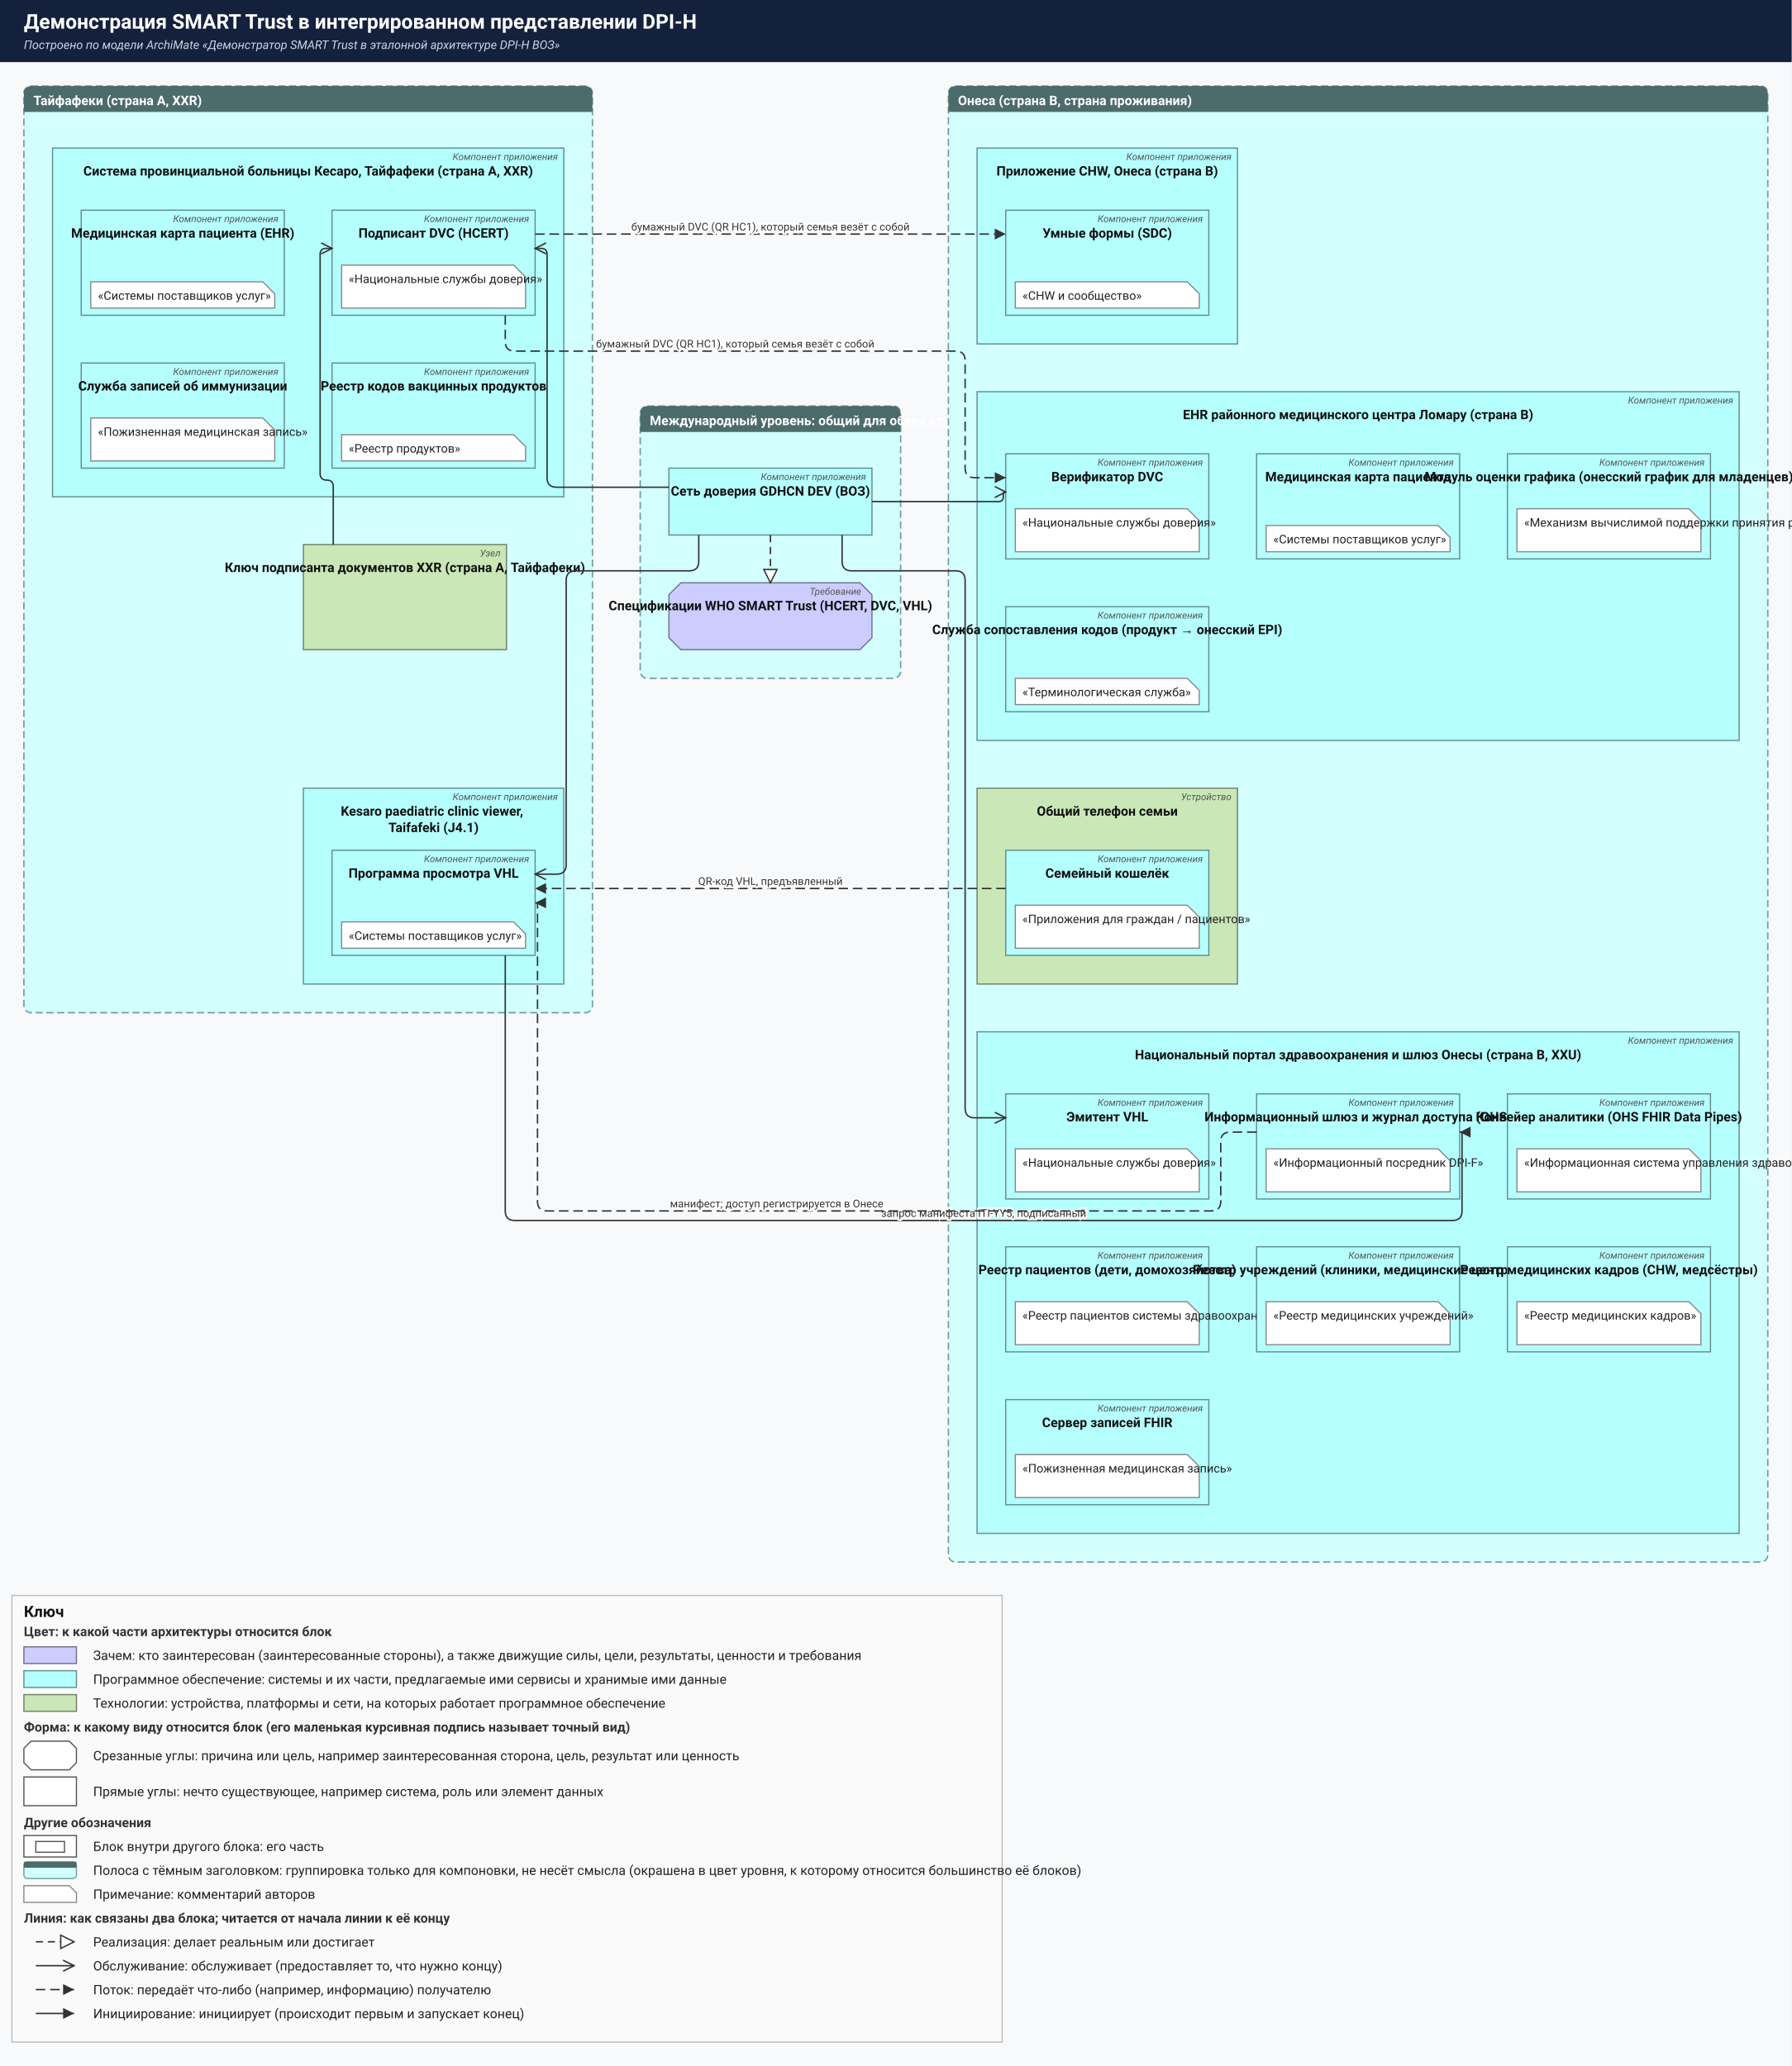
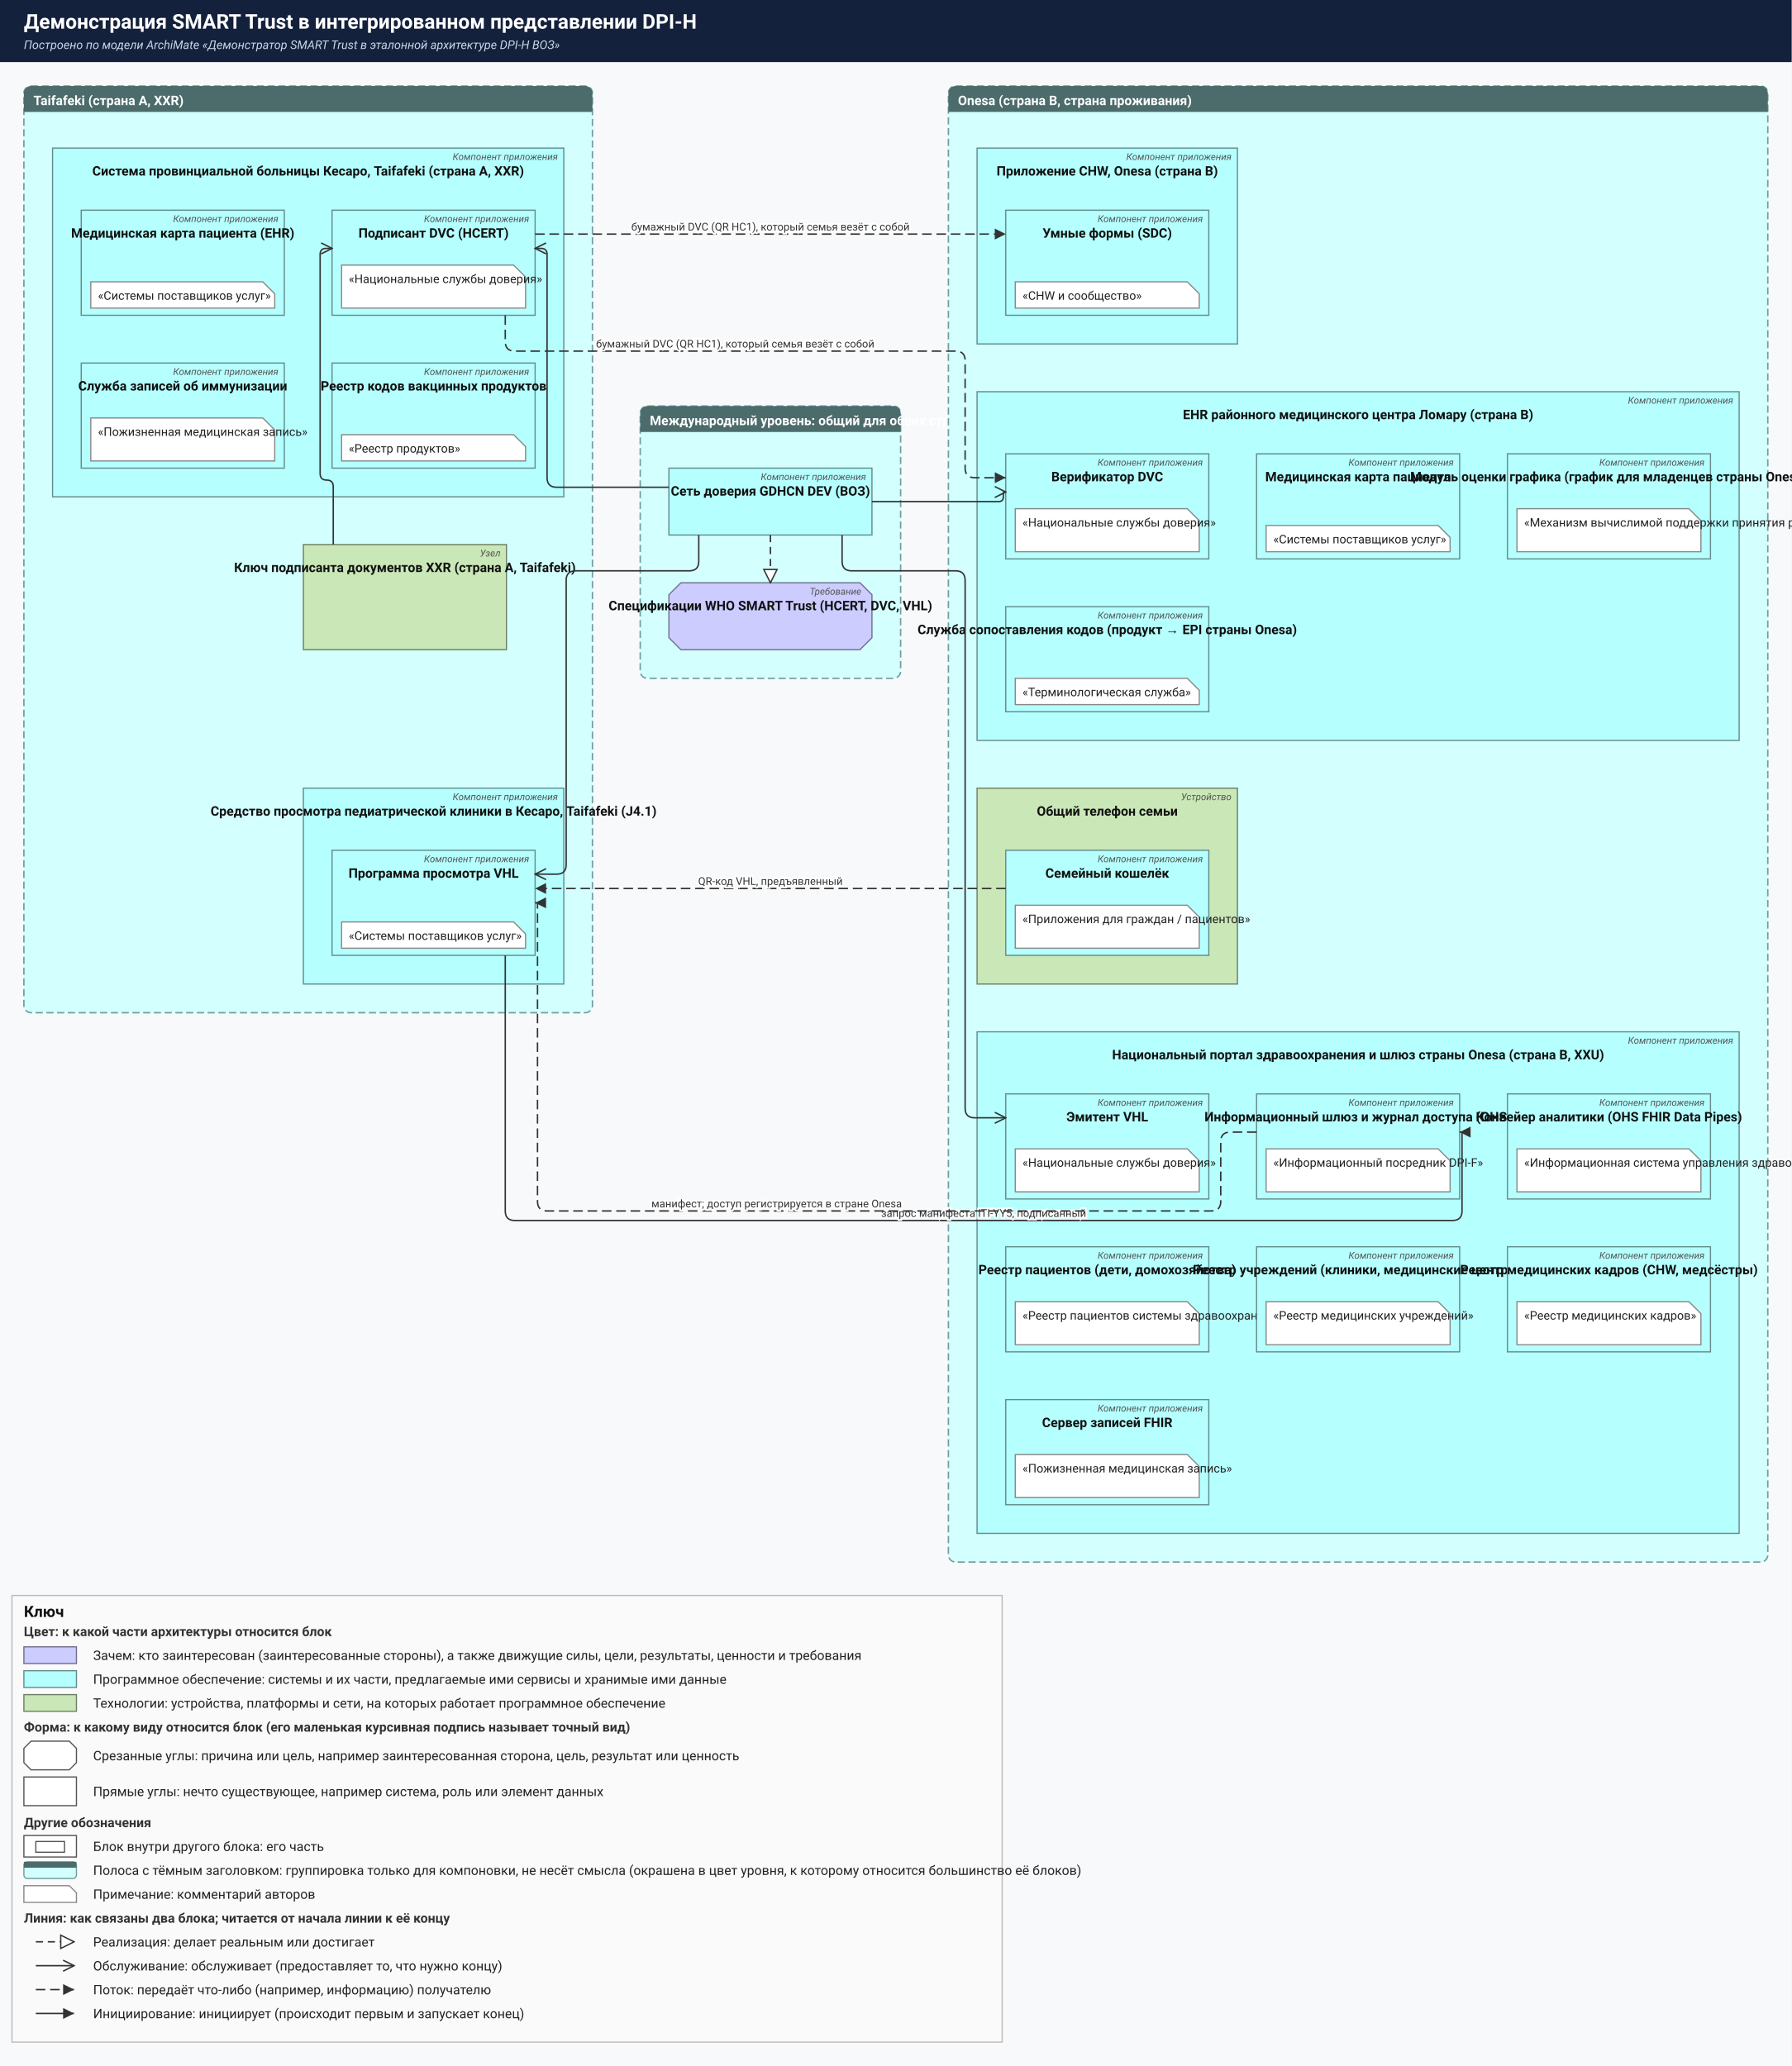
<svg xmlns="http://www.w3.org/2000/svg" viewBox="4 -48 1500 1730" width="1500" height="1730" role="img" aria-labelledby="av-title">
  <style>
.av-name{font:600 11px system-ui, -apple-system, "Segoe UI", Roboto, "Helvetica Neue", Arial, "Noto Sans", sans-serif;fill:#111}
.av-type{font:italic 8px system-ui, -apple-system, "Segoe UI", Roboto, "Helvetica Neue", Arial, "Noto Sans", sans-serif;fill:#555}
.av-group{font:600 11px system-ui, -apple-system, "Segoe UI", Roboto, "Helvetica Neue", Arial, "Noto Sans", sans-serif;fill:#333}
.av-note{font:10px system-ui, -apple-system, "Segoe UI", Roboto, "Helvetica Neue", Arial, "Noto Sans", sans-serif;fill:#222}
.av-key{font:11px system-ui, -apple-system, "Segoe UI", Roboto, "Helvetica Neue", Arial, "Noto Sans", sans-serif;fill:#222}
.av-keyh{font:600 11px system-ui, -apple-system, "Segoe UI", Roboto, "Helvetica Neue", Arial, "Noto Sans", sans-serif;fill:#333}
.av-keyt{font:700 13px system-ui, -apple-system, "Segoe UI", Roboto, "Helvetica Neue", Arial, "Noto Sans", sans-serif;fill:#111}
.av-rel{font:9px system-ui, -apple-system, "Segoe UI", Roboto, "Helvetica Neue", Arial, "Noto Sans", sans-serif;fill:#333;paint-order:stroke;stroke:#fff;stroke-width:3px}
a:hover rect,a:hover polygon,a:focus rect,a:focus polygon{stroke:#06c;stroke-width:2.5}
</style>
  <defs>
    <marker id="arrow-open" viewBox="0 0 12 12" refX="11" refY="6" markerWidth="11" markerHeight="11" orient="auto-start-reverse" markerUnits="userSpaceOnUse">
      <path d="M1 1 L11 6 L1 11" fill="none" stroke="#333" stroke-width="1.3" />
    </marker>
    <marker id="arrow-filled" viewBox="0 0 12 12" refX="11" refY="6" markerWidth="11" markerHeight="11" orient="auto-start-reverse" markerUnits="userSpaceOnUse">
      <path d="M1 1 L11 6 L1 11 Z" fill="#333" />
    </marker>
    <marker id="arrow-small" viewBox="0 0 10 10" refX="9" refY="5" markerWidth="8" markerHeight="8" orient="auto-start-reverse" markerUnits="userSpaceOnUse">
      <path d="M1 1 L9 5 L1 9" fill="none" stroke="#333" stroke-width="1.2" />
    </marker>
    <marker id="triangle-hollow" viewBox="0 0 14 14" refX="13" refY="7" markerWidth="13" markerHeight="13" orient="auto-start-reverse" markerUnits="userSpaceOnUse">
      <path d="M1 1 L13 7 L1 13 Z" fill="#fff" stroke="#333" stroke-width="1.2" />
    </marker>
    <marker id="diamond-filled" viewBox="0 0 16 10" refX="1" refY="5" markerWidth="16" markerHeight="10" orient="auto-start-reverse" markerUnits="userSpaceOnUse">
      <path d="M1 5 L8 1 L15 5 L8 9 Z" fill="#333" />
    </marker>
    <marker id="diamond-hollow" viewBox="0 0 16 10" refX="1" refY="5" markerWidth="16" markerHeight="10" orient="auto-start-reverse" markerUnits="userSpaceOnUse">
      <path d="M1 5 L8 1 L15 5 L8 9 Z" fill="#fff" stroke="#333" stroke-width="1.2" />
    </marker>
    <marker id="dot" viewBox="0 0 8 8" refX="4" refY="4" markerWidth="7" markerHeight="7" orient="auto" markerUnits="userSpaceOnUse">
      <circle cx="4" cy="4" r="3.2" fill="#333" />
    </marker>
    <pattern id="missing" width="8" height="8" patternUnits="userSpaceOnUse" patternTransform="rotate(45)">
      <rect width="8" height="8" fill="#fff" />
      <line x1="0" y1="0" x2="0" y2="8" stroke="#d33" stroke-width="2" />
    </pattern>
  </defs>
  <rect x="4" y="-48" width="1500" height="1730" fill="#f8f9fb" />
  <rect x="4" y="-48" width="1500" height="52" fill="#14213d" />
  <text x="24" y="-24" style="font:700 17px system-ui, -apple-system, &quot;Segoe UI&quot;, Roboto, &quot;Helvetica Neue&quot;, Arial, &quot;Noto Sans&quot;, sans-serif;fill:#fff">Демонстрация SMART Trust в интегрированном представлении DPI-H</text>
  <text x="24" y="-7" style="font:italic 10px system-ui, -apple-system, &quot;Segoe UI&quot;, Roboto, &quot;Helvetica Neue&quot;, Arial, &quot;Noto Sans&quot;, sans-serif;fill:#c9d6e6">Построено по модели ArchiMate «Демонстратор SMART Trust в эталонной архитектуре DPI-H ВОЗ»</text>
  <a href="../../../ru/smart-trust-demo/archimate/0.1.0/element/taifafeki-country-a-xxr/" target="_top">
    <rect x="24" y="24" width="476" height="776" rx="6" fill="#d3ffff" stroke="#709e9e" stroke-width="1.2" stroke-dasharray="6 3" />
    <path d="M24 30 a6 6 0 0 1 6 -6 h464 a6 6 0 0 1 6 6 v15.75 h-476 z" fill="#4c6b6b" />
-     <text class="av-group" x="32" y="40" style="fill:#fff">Тайфафеки (страна A, XXR)</text>
+     <text class="av-group" x="32" y="40" style="fill:#fff">Taifafeki (страна A, XXR)</text>
  </a>
  <a href="../../../ru/smart-trust-demo/archimate/0.1.0/element/kesaro-provincial-hospital-system-taifafeki-country-a-xxr/" target="_top">
    <rect x="48" y="76" width="428" height="292" fill="#b5ffff" stroke="#648c8c" stroke-width="1" />
    <text class="av-type" x="471" y="86" text-anchor="end">Компонент приложения</text>
    <text class="av-name" x="262" y="99" text-anchor="middle">
-       <tspan x="262" dy="0">Система провинциальной больницы Кесаро, Тайфафеки (страна A, XXR)</tspan>
+       <tspan x="262" dy="0">Система провинциальной больницы Кесаро, Taifafeki (страна A, XXR)</tspan>
    </text>
  </a>
  <a href="../../../ru/smart-trust-demo/archimate/0.1.0/element/patient-record-ehr/" target="_top">
    <rect x="72" y="128" width="170" height="88" fill="#b5ffff" stroke="#648c8c" stroke-width="1" />
    <text class="av-type" x="237" y="138" text-anchor="end">Компонент приложения</text>
    <text class="av-name" x="157" y="151" text-anchor="middle">
      <tspan x="157" dy="0">Медицинская карта пациента (EHR)</tspan>
    </text>
  </a>
  <g class="av-n">
    <polygon points="80,188 224,188 234,198 234,210 80,210" fill="#ffffff" stroke="#888" />
    <text class="av-note" x="86" y="203">
      <tspan x="86" dy="0">«Системы поставщиков услуг»</tspan>
    </text>
  </g>
  <a href="../../../ru/smart-trust-demo/archimate/0.1.0/element/dvc-signer-hcert/" target="_top">
    <rect x="282" y="128" width="170" height="88" fill="#b5ffff" stroke="#648c8c" stroke-width="1" />
    <text class="av-type" x="447" y="138" text-anchor="end">Компонент приложения</text>
    <text class="av-name" x="367" y="151" text-anchor="middle">
      <tspan x="367" dy="0">Подписант DVC (HCERT)</tspan>
    </text>
  </a>
  <g class="av-n">
    <polygon points="290,174 434,174 444,184 444,210 290,210" fill="#ffffff" stroke="#888" />
    <text class="av-note" x="296" y="189">
      <tspan x="296" dy="0">«Национальные службы доверия»</tspan>
    </text>
  </g>
  <a href="../../../ru/smart-trust-demo/archimate/0.1.0/element/immunization-record-service/" target="_top">
    <rect x="72" y="256" width="170" height="88" fill="#b5ffff" stroke="#648c8c" stroke-width="1" />
    <text class="av-type" x="237" y="266" text-anchor="end">Компонент приложения</text>
    <text class="av-name" x="157" y="279" text-anchor="middle">
      <tspan x="157" dy="0">Служба записей об иммунизации</tspan>
    </text>
  </a>
  <g class="av-n">
    <polygon points="80,302 224,302 234,312 234,338 80,338" fill="#ffffff" stroke="#888" />
    <text class="av-note" x="86" y="317">
      <tspan x="86" dy="0">«Пожизненная медицинская запись»</tspan>
    </text>
  </g>
  <a href="../../../ru/smart-trust-demo/archimate/0.1.0/element/vaccine-product-code-registry/" target="_top">
    <rect x="282" y="256" width="170" height="88" fill="#b5ffff" stroke="#648c8c" stroke-width="1" />
    <text class="av-type" x="447" y="266" text-anchor="end">Компонент приложения</text>
    <text class="av-name" x="367" y="279" text-anchor="middle">
      <tspan x="367" dy="0">Реестр кодов вакцинных продуктов</tspan>
    </text>
  </a>
  <g class="av-n">
    <polygon points="290,316 434,316 444,326 444,338 290,338" fill="#ffffff" stroke="#888" />
    <text class="av-note" x="296" y="331">
      <tspan x="296" dy="0">«Реестр продуктов»</tspan>
    </text>
  </g>
  <a href="../../../ru/smart-trust-demo/archimate/0.1.0/element/xxr-document-signer-key-country-a-taifafeki/" target="_top">
    <rect x="258" y="408" width="170" height="88" fill="#c9e7b7" stroke="#6f7f65" stroke-width="1" />
    <text class="av-type" x="423" y="418" text-anchor="end">Узел</text>
    <text class="av-name" x="343" y="431" text-anchor="middle">
-       <tspan x="343" dy="0">Ключ подписанта документов XXR (страна A, Тайфафеки)</tspan>
+       <tspan x="343" dy="0">Ключ подписанта документов XXR (страна A, Taifafeki)</tspan>
    </text>
  </a>
  <a href="../../../ru/smart-trust-demo/archimate/0.1.0/element/kesaro-paediatric-clinic-viewer-taifafeki-j4-1/" target="_top">
    <rect x="258" y="612" width="218" height="164" fill="#b5ffff" stroke="#648c8c" stroke-width="1" />
    <text class="av-type" x="471" y="622" text-anchor="end">Компонент приложения</text>
    <text class="av-name" x="367" y="635" text-anchor="middle">
-       <tspan x="367" dy="0">Kesaro paediatric clinic viewer,</tspan>
-       <tspan x="367" dy="13.75">Taifafeki (J4.1)</tspan>
+       <tspan x="367" dy="0">Средство просмотра педиатрической клиники в Кесаро, Taifafeki (J4.1)</tspan>
    </text>
  </a>
  <a href="../../../ru/smart-trust-demo/archimate/0.1.0/element/vhl-viewer/" target="_top">
    <rect x="282" y="664" width="170" height="88" fill="#b5ffff" stroke="#648c8c" stroke-width="1" />
    <text class="av-type" x="447" y="674" text-anchor="end">Компонент приложения</text>
    <text class="av-name" x="367" y="687" text-anchor="middle">
      <tspan x="367" dy="0">Программа просмотра VHL</tspan>
    </text>
  </a>
  <g class="av-n">
    <polygon points="290,724 434,724 444,734 444,746 290,746" fill="#ffffff" stroke="#888" />
    <text class="av-note" x="296" y="739">
      <tspan x="296" dy="0">«Системы поставщиков услуг»</tspan>
    </text>
  </g>
  <a href="../../../ru/smart-trust-demo/archimate/0.1.0/element/international-shared-by-both/" target="_top">
    <rect x="540" y="292" width="218" height="228" rx="6" fill="#d3ffff" stroke="#709e9e" stroke-width="1.2" stroke-dasharray="6 3" />
    <path d="M540 298 a6 6 0 0 1 6 -6 h206 a6 6 0 0 1 6 6 v15.75 h-218 z" fill="#4c6b6b" />
    <text class="av-group" x="548" y="308" style="fill:#fff">Международный уровень: общий для обеих стран</text>
  </a>
  <a href="../../../ru/smart-trust-demo/archimate/0.1.0/element/gdhcn-dev-trust-network-who/" target="_top">
    <rect x="564" y="344" width="170" height="56" fill="#b5ffff" stroke="#648c8c" stroke-width="1" />
    <text class="av-type" x="729" y="354" text-anchor="end">Компонент приложения</text>
    <text class="av-name" x="649" y="367" text-anchor="middle">
      <tspan x="649" dy="0">Сеть доверия GDHCN DEV (ВОЗ)</tspan>
    </text>
  </a>
  <a href="../../../ru/smart-trust-demo/archimate/0.1.0/element/who-smart-trust-specifications-hcert-dvc-vhl/" target="_top">
    <polygon points="574,440 724,440 734,450 734,486 724,496 574,496 564,486 564,450" fill="#ccccff" stroke="#70708c" stroke-width="1" />
    <text class="av-type" x="725" y="450" text-anchor="end">Требование</text>
    <text class="av-name" x="649" y="463" text-anchor="middle">
      <tspan x="649" dy="0">Спецификации WHO SMART Trust (HCERT, DVC, VHL)</tspan>
    </text>
  </a>
  <a href="../../../ru/smart-trust-demo/archimate/0.1.0/element/onesa-country-b-home/" target="_top">
    <rect x="798" y="24" width="686" height="1236" rx="6" fill="#d3ffff" stroke="#709e9e" stroke-width="1.2" stroke-dasharray="6 3" />
    <path d="M798 30 a6 6 0 0 1 6 -6 h674 a6 6 0 0 1 6 6 v15.75 h-686 z" fill="#4c6b6b" />
-     <text class="av-group" x="806" y="40" style="fill:#fff">Онеса (страна B, страна проживания)</text>
+     <text class="av-group" x="806" y="40" style="fill:#fff">Onesa (страна B, страна проживания)</text>
  </a>
  <a href="../../../ru/smart-trust-demo/archimate/0.1.0/element/chw-app-onesa-country-b/" target="_top">
    <rect x="822" y="76" width="218" height="164" fill="#b5ffff" stroke="#648c8c" stroke-width="1" />
    <text class="av-type" x="1035" y="86" text-anchor="end">Компонент приложения</text>
    <text class="av-name" x="931" y="99" text-anchor="middle">
-       <tspan x="931" dy="0">Приложение CHW, Онеса (страна B)</tspan>
+       <tspan x="931" dy="0">Приложение CHW, Onesa (страна B)</tspan>
    </text>
  </a>
  <a href="../../../ru/smart-trust-demo/archimate/0.1.0/element/smart-forms-sdc/" target="_top">
    <rect x="846" y="128" width="170" height="88" fill="#b5ffff" stroke="#648c8c" stroke-width="1" />
    <text class="av-type" x="1011" y="138" text-anchor="end">Компонент приложения</text>
    <text class="av-name" x="931" y="151" text-anchor="middle">
      <tspan x="931" dy="0">Умные формы (SDC)</tspan>
    </text>
  </a>
  <g class="av-n">
    <polygon points="854,188 998,188 1008,198 1008,210 854,210" fill="#ffffff" stroke="#888" />
    <text class="av-note" x="860" y="203">
      <tspan x="860" dy="0">«CHW и сообщество»</tspan>
    </text>
  </g>
  <a href="../../../ru/smart-trust-demo/archimate/0.1.0/element/lomaru-district-health-center-ehr-country-b/" target="_top">
    <rect x="822" y="280" width="638" height="292" fill="#b5ffff" stroke="#648c8c" stroke-width="1" />
    <text class="av-type" x="1455" y="290" text-anchor="end">Компонент приложения</text>
    <text class="av-name" x="1141" y="303" text-anchor="middle">
      <tspan x="1141" dy="0">EHR районного медицинского центра Ломару (страна B)</tspan>
    </text>
  </a>
  <a href="../../../ru/smart-trust-demo/archimate/0.1.0/element/dvc-verifier/" target="_top">
    <rect x="846" y="332" width="170" height="88" fill="#b5ffff" stroke="#648c8c" stroke-width="1" />
    <text class="av-type" x="1011" y="342" text-anchor="end">Компонент приложения</text>
    <text class="av-name" x="931" y="355" text-anchor="middle">
      <tspan x="931" dy="0">Верификатор DVC</tspan>
    </text>
  </a>
  <g class="av-n">
    <polygon points="854,378 998,378 1008,388 1008,414 854,414" fill="#ffffff" stroke="#888" />
    <text class="av-note" x="860" y="393">
      <tspan x="860" dy="0">«Национальные службы доверия»</tspan>
    </text>
  </g>
  <a href="../../../ru/smart-trust-demo/archimate/0.1.0/element/patient-record/" target="_top">
    <rect x="1056" y="332" width="170" height="88" fill="#b5ffff" stroke="#648c8c" stroke-width="1" />
    <text class="av-type" x="1221" y="342" text-anchor="end">Компонент приложения</text>
    <text class="av-name" x="1141" y="355" text-anchor="middle">
      <tspan x="1141" dy="0">Медицинская карта пациента</tspan>
    </text>
  </a>
  <g class="av-n">
    <polygon points="1064,392 1208,392 1218,402 1218,414 1064,414" fill="#ffffff" stroke="#888" />
    <text class="av-note" x="1070" y="407">
      <tspan x="1070" dy="0">«Системы поставщиков услуг»</tspan>
    </text>
  </g>
-   <a href="../../../ru/smart-trust-demo/archimate/0.1.0/element/schedule-evaluator-onesan-infant-schedule/" target="_top">
+   <a href="../../../ru/smart-trust-demo/archimate/0.1.0/element/schedule-evaluator-onesa-infant-schedule/" target="_top">
    <rect x="1266" y="332" width="170" height="88" fill="#b5ffff" stroke="#648c8c" stroke-width="1" />
    <text class="av-type" x="1431" y="342" text-anchor="end">Компонент приложения</text>
    <text class="av-name" x="1351" y="355" text-anchor="middle">
-       <tspan x="1351" dy="0">Модуль оценки графика (онесский график для младенцев)</tspan>
+       <tspan x="1351" dy="0">Модуль оценки графика (график для младенцев страны Onesa)</tspan>
    </text>
  </a>
  <g class="av-n">
    <polygon points="1274,378 1418,378 1428,388 1428,414 1274,414" fill="#ffffff" stroke="#888" />
    <text class="av-note" x="1280" y="393">
      <tspan x="1280" dy="0">«Механизм вычислимой поддержки принятия решений»</tspan>
    </text>
  </g>
-   <a href="../../../ru/smart-trust-demo/archimate/0.1.0/element/code-mapping-service-product-to-onesan-epi/" target="_top">
+   <a href="../../../ru/smart-trust-demo/archimate/0.1.0/element/code-mapping-service-product-to-onesa-epi/" target="_top">
    <rect x="846" y="460" width="170" height="88" fill="#b5ffff" stroke="#648c8c" stroke-width="1" />
    <text class="av-type" x="1011" y="470" text-anchor="end">Компонент приложения</text>
    <text class="av-name" x="931" y="483" text-anchor="middle">
-       <tspan x="931" dy="0">Служба сопоставления кодов (продукт → онесский EPI)</tspan>
+       <tspan x="931" dy="0">Служба сопоставления кодов (продукт → EPI страны Onesa)</tspan>
    </text>
  </a>
  <g class="av-n">
    <polygon points="854,520 998,520 1008,530 1008,542 854,542" fill="#ffffff" stroke="#888" />
    <text class="av-note" x="860" y="535">
      <tspan x="860" dy="0">«Терминологическая служба»</tspan>
    </text>
  </g>
  <a href="../../../ru/smart-trust-demo/archimate/0.1.0/element/the-family-s-shared-phone/" target="_top">
    <rect x="822" y="612" width="218" height="164" fill="#c9e7b7" stroke="#6f7f65" stroke-width="1" />
    <text class="av-type" x="1035" y="622" text-anchor="end">Устройство</text>
    <text class="av-name" x="931" y="635" text-anchor="middle">
      <tspan x="931" dy="0">Общий телефон семьи</tspan>
    </text>
  </a>
  <a href="../../../ru/smart-trust-demo/archimate/0.1.0/element/family-wallet/" target="_top">
    <rect x="846" y="664" width="170" height="88" fill="#b5ffff" stroke="#648c8c" stroke-width="1" />
    <text class="av-type" x="1011" y="674" text-anchor="end">Компонент приложения</text>
    <text class="av-name" x="931" y="687" text-anchor="middle">
      <tspan x="931" dy="0">Семейный кошелёк</tspan>
    </text>
  </a>
  <g class="av-n">
    <polygon points="854,710 998,710 1008,720 1008,746 854,746" fill="#ffffff" stroke="#888" />
    <text class="av-note" x="860" y="725">
      <tspan x="860" dy="0">«Приложения для граждан / пациентов»</tspan>
    </text>
  </g>
  <a href="../../../ru/smart-trust-demo/archimate/0.1.0/element/onesa-national-health-portal-and-gateway-country-b-xxu/" target="_top">
    <rect x="822" y="816" width="638" height="420" fill="#b5ffff" stroke="#648c8c" stroke-width="1" />
    <text class="av-type" x="1455" y="826" text-anchor="end">Компонент приложения</text>
    <text class="av-name" x="1141" y="839" text-anchor="middle">
-       <tspan x="1141" dy="0">Национальный портал здравоохранения и шлюз Онесы (страна B, XXU)</tspan>
+       <tspan x="1141" dy="0">Национальный портал здравоохранения и шлюз страны Onesa (страна B, XXU)</tspan>
    </text>
  </a>
  <a href="../../../ru/smart-trust-demo/archimate/0.1.0/element/vhl-issuer/" target="_top">
    <rect x="846" y="868" width="170" height="88" fill="#b5ffff" stroke="#648c8c" stroke-width="1" />
    <text class="av-type" x="1011" y="878" text-anchor="end">Компонент приложения</text>
    <text class="av-name" x="931" y="891" text-anchor="middle">
      <tspan x="931" dy="0">Эмитент VHL</tspan>
    </text>
  </a>
  <g class="av-n">
    <polygon points="854,914 998,914 1008,924 1008,950 854,950" fill="#ffffff" stroke="#888" />
    <text class="av-note" x="860" y="929">
      <tspan x="860" dy="0">«Национальные службы доверия»</tspan>
    </text>
  </g>
  <a href="../../../ru/smart-trust-demo/archimate/0.1.0/element/information-gateway-and-access-log-ohs/" target="_top">
    <rect x="1056" y="868" width="170" height="88" fill="#b5ffff" stroke="#648c8c" stroke-width="1" />
    <text class="av-type" x="1221" y="878" text-anchor="end">Компонент приложения</text>
    <text class="av-name" x="1141" y="891" text-anchor="middle">
      <tspan x="1141" dy="0">Информационный шлюз и журнал доступа (OHS)</tspan>
    </text>
  </a>
  <g class="av-n">
    <polygon points="1064,914 1208,914 1218,924 1218,950 1064,950" fill="#ffffff" stroke="#888" />
    <text class="av-note" x="1070" y="929">
      <tspan x="1070" dy="0">«Информационный посредник DPI-F»</tspan>
    </text>
  </g>
  <a href="../../../ru/smart-trust-demo/archimate/0.1.0/element/analytics-pipeline-ohs-fhir-data-pipes/" target="_top">
    <rect x="1266" y="868" width="170" height="88" fill="#b5ffff" stroke="#648c8c" stroke-width="1" />
    <text class="av-type" x="1431" y="878" text-anchor="end">Компонент приложения</text>
    <text class="av-name" x="1351" y="891" text-anchor="middle">
      <tspan x="1351" dy="0">Конвейер аналитики (OHS FHIR Data Pipes)</tspan>
    </text>
  </a>
  <g class="av-n">
    <polygon points="1274,914 1418,914 1428,924 1428,950 1274,950" fill="#ffffff" stroke="#888" />
    <text class="av-note" x="1280" y="929">
      <tspan x="1280" dy="0">«Информационная система управления здравоохранением»</tspan>
    </text>
  </g>
  <a href="../../../ru/smart-trust-demo/archimate/0.1.0/element/client-registry-children-households/" target="_top">
    <rect x="846" y="996" width="170" height="88" fill="#b5ffff" stroke="#648c8c" stroke-width="1" />
    <text class="av-type" x="1011" y="1006" text-anchor="end">Компонент приложения</text>
    <text class="av-name" x="931" y="1019" text-anchor="middle">
      <tspan x="931" dy="0">Реестр пациентов (дети, домохозяйства)</tspan>
    </text>
  </a>
  <g class="av-n">
    <polygon points="854,1042 998,1042 1008,1052 1008,1078 854,1078" fill="#ffffff" stroke="#888" />
    <text class="av-note" x="860" y="1057">
      <tspan x="860" dy="0">«Реестр пациентов системы здравоохранения»</tspan>
    </text>
  </g>
  <a href="../../../ru/smart-trust-demo/archimate/0.1.0/element/facility-registry-clinics-health-centres/" target="_top">
    <rect x="1056" y="996" width="170" height="88" fill="#b5ffff" stroke="#648c8c" stroke-width="1" />
    <text class="av-type" x="1221" y="1006" text-anchor="end">Компонент приложения</text>
    <text class="av-name" x="1141" y="1019" text-anchor="middle">
      <tspan x="1141" dy="0">Реестр учреждений (клиники, медицинские центры)</tspan>
    </text>
  </a>
  <g class="av-n">
    <polygon points="1064,1042 1208,1042 1218,1052 1218,1078 1064,1078" fill="#ffffff" stroke="#888" />
    <text class="av-note" x="1070" y="1057">
      <tspan x="1070" dy="0">«Реестр медицинских учреждений»</tspan>
    </text>
  </g>
  <a href="../../../ru/smart-trust-demo/archimate/0.1.0/element/health-workforce-registry-chws-nurses/" target="_top">
    <rect x="1266" y="996" width="170" height="88" fill="#b5ffff" stroke="#648c8c" stroke-width="1" />
    <text class="av-type" x="1431" y="1006" text-anchor="end">Компонент приложения</text>
    <text class="av-name" x="1351" y="1019" text-anchor="middle">
      <tspan x="1351" dy="0">Реестр медицинских кадров (CHW, медсёстры)</tspan>
    </text>
  </a>
  <g class="av-n">
    <polygon points="1274,1042 1418,1042 1428,1052 1428,1078 1274,1078" fill="#ffffff" stroke="#888" />
    <text class="av-note" x="1280" y="1057">
      <tspan x="1280" dy="0">«Реестр медицинских кадров»</tspan>
    </text>
  </g>
  <a href="../../../ru/smart-trust-demo/archimate/0.1.0/element/fhir-record-server/" target="_top">
    <rect x="846" y="1124" width="170" height="88" fill="#b5ffff" stroke="#648c8c" stroke-width="1" />
    <text class="av-type" x="1011" y="1134" text-anchor="end">Компонент приложения</text>
    <text class="av-name" x="931" y="1147" text-anchor="middle">
      <tspan x="931" dy="0">Сервер записей FHIR</tspan>
    </text>
  </a>
  <g class="av-n">
    <polygon points="854,1170 998,1170 1008,1180 1008,1206 854,1206" fill="#ffffff" stroke="#888" />
    <text class="av-note" x="860" y="1185">
      <tspan x="860" dy="0">«Пожизненная медицинская запись»</tspan>
    </text>
  </g>
  <a href="../../../ru/smart-trust-demo/archimate/0.1.0/relationship/id-08909a1d794551be8b82d3982bc77dbb/" target="_top">
    <path d="M452 148 L641 148 Q649 148 657 148 L846 148" fill="none" stroke="#333" stroke-width="1.2" stroke-dasharray="8 4" marker-end="url(#arrow-filled)" />
    <path d="M452 148 L641 148 Q649 148 657 148 L846 148" fill="none" stroke="transparent" stroke-width="8" />
    <text class="av-rel" x="649" y="145" text-anchor="middle">бумажный DVC (QR HC1), который семья везёт с собой</text>
  </a>
  <a href="../../../ru/smart-trust-demo/archimate/0.1.0/relationship/id-d714178bc5a85f618b0bf064cb27ec13/" target="_top">
    <path d="M427 216 L427 238 Q427 246 435 246 L612 246 Q620 246 628 246 L804 246 Q812 246 812 254 L812 344 Q812 352 820 352 L846 352" fill="none" stroke="#333" stroke-width="1.2" stroke-dasharray="8 4" marker-end="url(#arrow-filled)" />
    <path d="M427 216 L427 238 Q427 246 435 246 L612 246 Q620 246 628 246 L804 246 Q812 246 812 254 L812 344 Q812 352 820 352 L846 352" fill="none" stroke="transparent" stroke-width="8" />
    <text class="av-rel" x="619.5" y="243" text-anchor="middle">бумажный DVC (QR HC1), который семья везёт с собой</text>
  </a>
  <a href="../../../ru/smart-trust-demo/archimate/0.1.0/relationship/id-86049b720d3859d0a068be07ab036556/" target="_top">
    <path d="M283 408 L283 359.5 Q283 354 277.5 354 L277.5 354 Q272 354 272 348.5 L272 165 Q272 160 277 160 L282 160" fill="none" stroke="#333" stroke-width="1.2" marker-end="url(#arrow-open)" />
    <path d="M283 408 L283 359.5 Q283 354 277.5 354 L277.5 354 Q272 354 272 348.5 L272 165 Q272 160 277 160 L282 160" fill="none" stroke="transparent" stroke-width="8" />
  </a>
  <a href="../../../ru/smart-trust-demo/archimate/0.1.0/relationship/id-08726d2ea2745328af5e00b0a3016df9/" target="_top">
    <path d="M427 752 L427 855 Q427 863 427 871 L427 966 Q427 974 435 974 L1220 974 Q1228 974 1228 966 L1228 901 Q1228 900 1227 900 L1226 900" fill="none" stroke="#333" stroke-width="1.2" marker-end="url(#arrow-filled)" />
    <path d="M427 752 L427 855 Q427 863 427 871 L427 966 Q427 974 435 974 L1220 974 Q1228 974 1228 966 L1228 901 Q1228 900 1227 900 L1226 900" fill="none" stroke="transparent" stroke-width="8" />
    <text class="av-rel" x="827.5" y="971" text-anchor="middle">запрос манифеста ITI-YY5, подписанный</text>
  </a>
  <a href="../../../ru/smart-trust-demo/archimate/0.1.0/relationship/id-c29ac4e94ad8510387ab27f3860732bb/" target="_top">
    <path d="M564 360 L470 360 Q462 360 462 352 L462 165 Q462 160 457 160 L452 160" fill="none" stroke="#333" stroke-width="1.2" marker-end="url(#arrow-open)" />
    <path d="M564 360 L470 360 Q462 360 462 352 L462 165 Q462 160 457 160 L452 160" fill="none" stroke="transparent" stroke-width="8" />
  </a>
  <a href="../../../ru/smart-trust-demo/archimate/0.1.0/relationship/id-3fcd420fef4b53f9abf4564080c02242/" target="_top">
    <path d="M589 400 L589 422 Q589 430 581 430 L486 430 Q478 430 478 438 L478 676 Q478 684 470 684 L452 684" fill="none" stroke="#333" stroke-width="1.2" marker-end="url(#arrow-open)" />
    <path d="M589 400 L589 422 Q589 430 581 430 L486 430 Q478 430 478 438 L478 676 Q478 684 470 684 L452 684" fill="none" stroke="transparent" stroke-width="8" />
  </a>
  <a href="../../../ru/smart-trust-demo/archimate/0.1.0/relationship/id-3570f6ba70eb579aa52b8070e0ed3e36/" target="_top">
    <path d="M734 372 L840 372 Q844 372 844 368 L844 365 Q844 364 845 364 L846 364" fill="none" stroke="#333" stroke-width="1.2" marker-end="url(#arrow-open)" />
    <path d="M734 372 L840 372 Q844 372 844 368 L844 365 Q844 364 845 364 L846 364" fill="none" stroke="transparent" stroke-width="8" />
  </a>
  <a href="../../../ru/smart-trust-demo/archimate/0.1.0/relationship/id-8d1cc9d960eb534dbaf113ae40b209c9/" target="_top">
    <path d="M709 400 L709 422 Q709 430 717 430 L804 430 Q812 430 812 438 L812 880 Q812 888 820 888 L846 888" fill="none" stroke="#333" stroke-width="1.2" marker-end="url(#arrow-open)" />
    <path d="M709 400 L709 422 Q709 430 717 430 L804 430 Q812 430 812 438 L812 880 Q812 888 820 888 L846 888" fill="none" stroke="transparent" stroke-width="8" />
  </a>
  <a href="../../../ru/smart-trust-demo/archimate/0.1.0/relationship/id-1b17a63e22f754159d1d6d5ba5ffe112/" target="_top">
    <path d="M649 400 L649 440" fill="none" stroke="#333" stroke-width="1.2" stroke-dasharray="6 4" marker-end="url(#triangle-hollow)" />
    <path d="M649 400 L649 440" fill="none" stroke="transparent" stroke-width="8" />
  </a>
  <a href="../../../ru/smart-trust-demo/archimate/0.1.0/relationship/id-0c2bb739f1165e89a5b8ed86d2b2af9c/" target="_top">
    <path d="M846 696 L657 696 Q649 696 641 696 L452 696" fill="none" stroke="#333" stroke-width="1.2" stroke-dasharray="8 4" marker-end="url(#arrow-filled)" />
    <path d="M846 696 L657 696 Q649 696 641 696 L452 696" fill="none" stroke="transparent" stroke-width="8" />
    <text class="av-rel" x="649" y="693" text-anchor="middle">QR-код VHL, предъявленный</text>
  </a>
  <a href="../../../ru/smart-trust-demo/archimate/0.1.0/relationship/id-a4d84374b090508ab035cd743e378210/" target="_top">
    <path d="M1056 900 L1034 900 Q1026 900 1026 908 L1026 958 Q1026 966 1018 966 L662 966 Q654 966 646 966 L462 966 Q454 966 454 958 L454 709 Q454 708 453 708 L452 708" fill="none" stroke="#333" stroke-width="1.2" stroke-dasharray="8 4" marker-end="url(#arrow-filled)" />
    <path d="M1056 900 L1034 900 Q1026 900 1026 908 L1026 958 Q1026 966 1018 966 L662 966 Q654 966 646 966 L462 966 Q454 966 454 958 L454 709 Q454 708 453 708 L452 708" fill="none" stroke="transparent" stroke-width="8" />
-     <text class="av-rel" x="654.2" y="963" text-anchor="middle">манифест; доступ регистрируется в Онесе</text>
+     <text class="av-rel" x="654.2" y="963" text-anchor="middle">манифест; доступ регистрируется в стране Onesa</text>
  </a>
  <g class="av-legend">
    <rect x="14" y="1288" width="829" height="374" fill="#fafafa" stroke="#bbb" />
    <text class="av-keyt" x="24" y="1306">Ключ</text>
    <text class="av-keyh" x="24" y="1322">Цвет: к какой части архитектуры относится блок</text>
    <rect x="24" y="1331" width="44" height="14" fill="#ccccff" stroke="#70708c" />
    <text class="av-key" x="82" y="1342">Зачем: кто заинтересован (заинтересованные стороны), а также движущие силы, цели, результаты, ценности и требования</text>
    <rect x="24" y="1351" width="44" height="14" fill="#b5ffff" stroke="#648c8c" />
    <text class="av-key" x="82" y="1362">Программное обеспечение: системы и их части, предлагаемые ими сервисы и хранимые ими данные</text>
    <rect x="24" y="1371" width="44" height="14" fill="#c9e7b7" stroke="#6f7f65" />
    <text class="av-key" x="82" y="1382">Технологии: устройства, платформы и сети, на которых работает программное обеспечение</text>
    <text class="av-keyh" x="24" y="1402">Форма: к какому виду относится блок (его маленькая курсивная подпись называет точный вид)</text>
    <polygon points="30,1410 62,1410 68,1416 68,1428 62,1434 30,1434 24,1428 24,1416" fill="#fff" stroke="#555" />
    <text class="av-key" x="82" y="1426">Срезанные углы: причина или цель, например заинтересованная сторона, цель, результат или ценность</text>
    <rect x="24" y="1440" width="44" height="24" fill="#fff" stroke="#555" />
    <text class="av-key" x="82" y="1456">Прямые углы: нечто существующее, например система, роль или элемент данных</text>
    <text class="av-keyh" x="24" y="1482">Другие обозначения</text>
    <rect x="24" y="1489" width="44" height="18" fill="#fff" stroke="#555" />
    <rect x="34" y="1494" width="24" height="9" fill="#fff" stroke="#555" />
    <text class="av-key" x="82" y="1502">Блок внутри другого блока: его часть</text>
    <rect x="24" y="1511" width="44" height="14" rx="3" fill="#d3ffff" stroke="#709e9e" />
    <rect x="24" y="1511" width="44" height="5" fill="#4c6b6b" />
    <text class="av-key" x="82" y="1522">Полоса с тёмным заголовком: группировка только для компоновки, не несёт смысла (окрашена в цвет уровня, к которому относится большинство её блоков)</text>
    <polygon points="24,1531 62,1531 68,1537 68,1545 24,1545" fill="#fff" stroke="#888" />
    <text class="av-key" x="82" y="1542">Примечание: комментарий авторов</text>
    <text class="av-keyh" x="24" y="1562">Линия: как связаны два блока; читается от начала линии к её концу</text>
    <path d="M34 1578 L66 1578" fill="none" stroke="#333" stroke-width="1.2" stroke-dasharray="6 4" marker-end="url(#triangle-hollow)" />
    <text class="av-key" x="82" y="1582">Реализация: делает реальным или достигает</text>
    <path d="M34 1598 L66 1598" fill="none" stroke="#333" stroke-width="1.2" marker-end="url(#arrow-open)" />
    <text class="av-key" x="82" y="1602">Обслуживание: обслуживает (предоставляет то, что нужно концу)</text>
    <path d="M34 1618 L66 1618" fill="none" stroke="#333" stroke-width="1.2" stroke-dasharray="8 4" marker-end="url(#arrow-filled)" />
    <text class="av-key" x="82" y="1622">Поток: передаёт что-либо (например, информацию) получателю</text>
    <path d="M34 1638 L66 1638" fill="none" stroke="#333" stroke-width="1.2" marker-end="url(#arrow-filled)" />
    <text class="av-key" x="82" y="1642">Инициирование: инициирует (происходит первым и запускает конец)</text>
  </g>
</svg>
